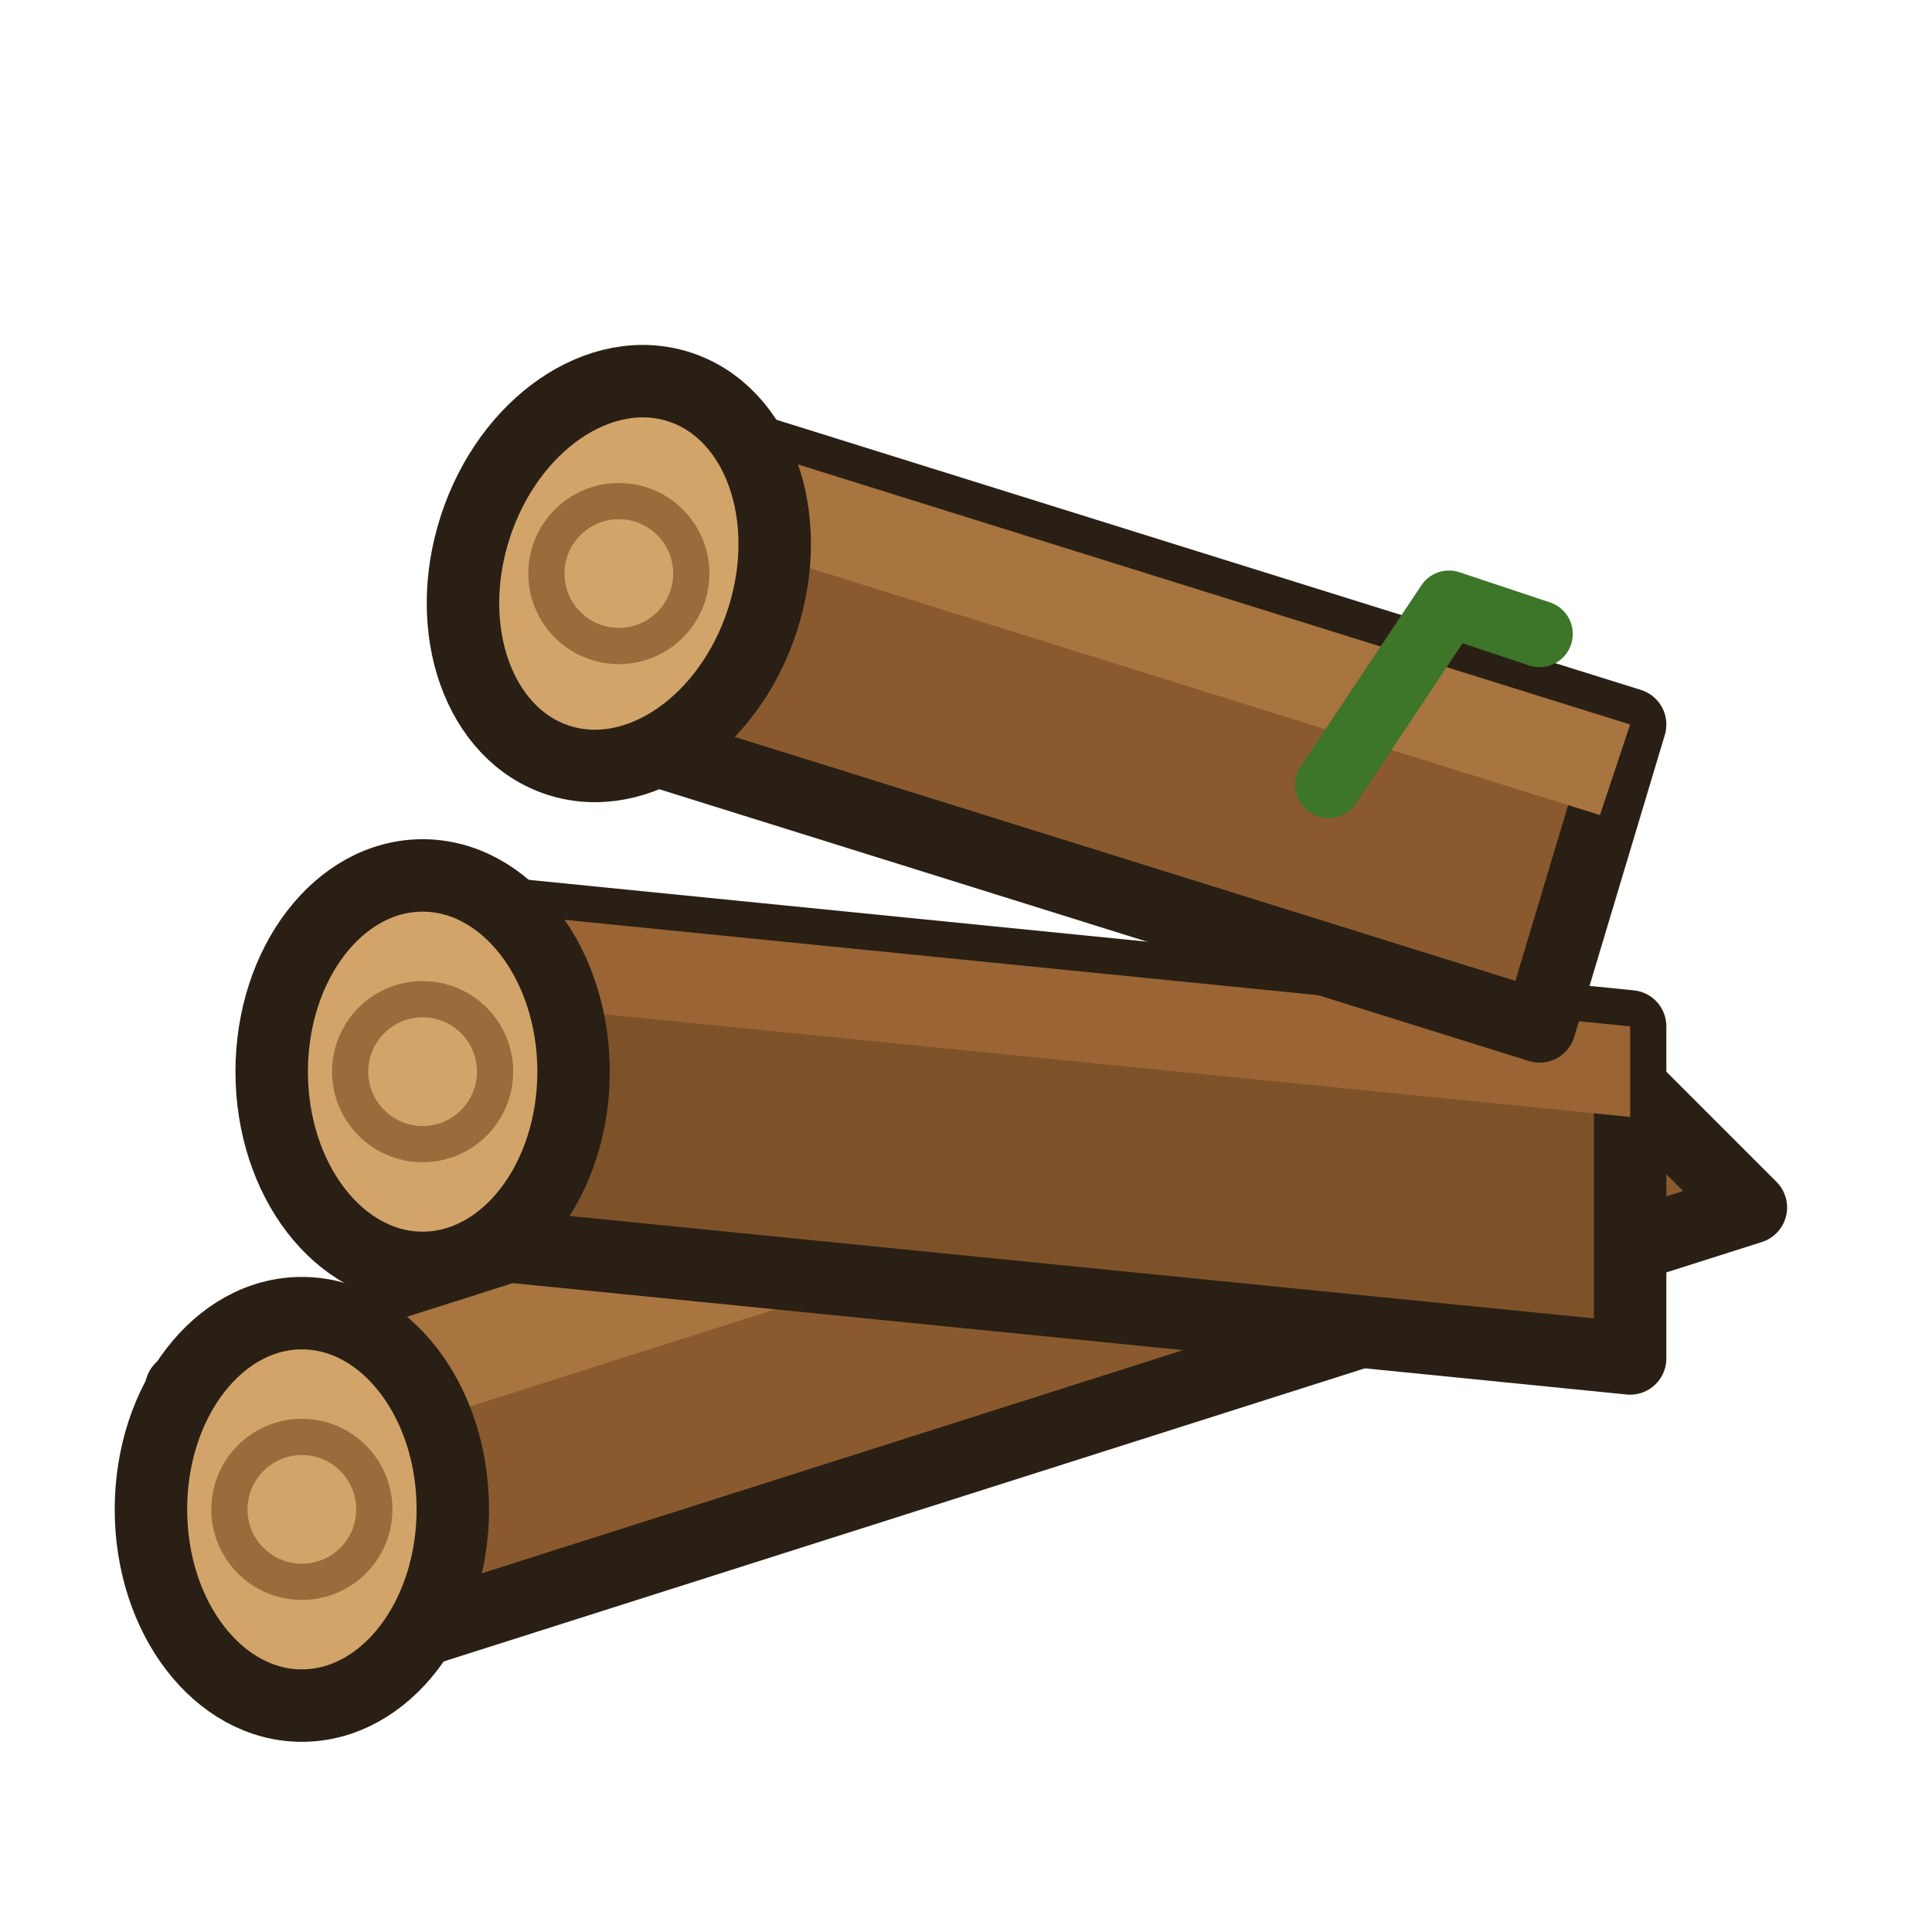
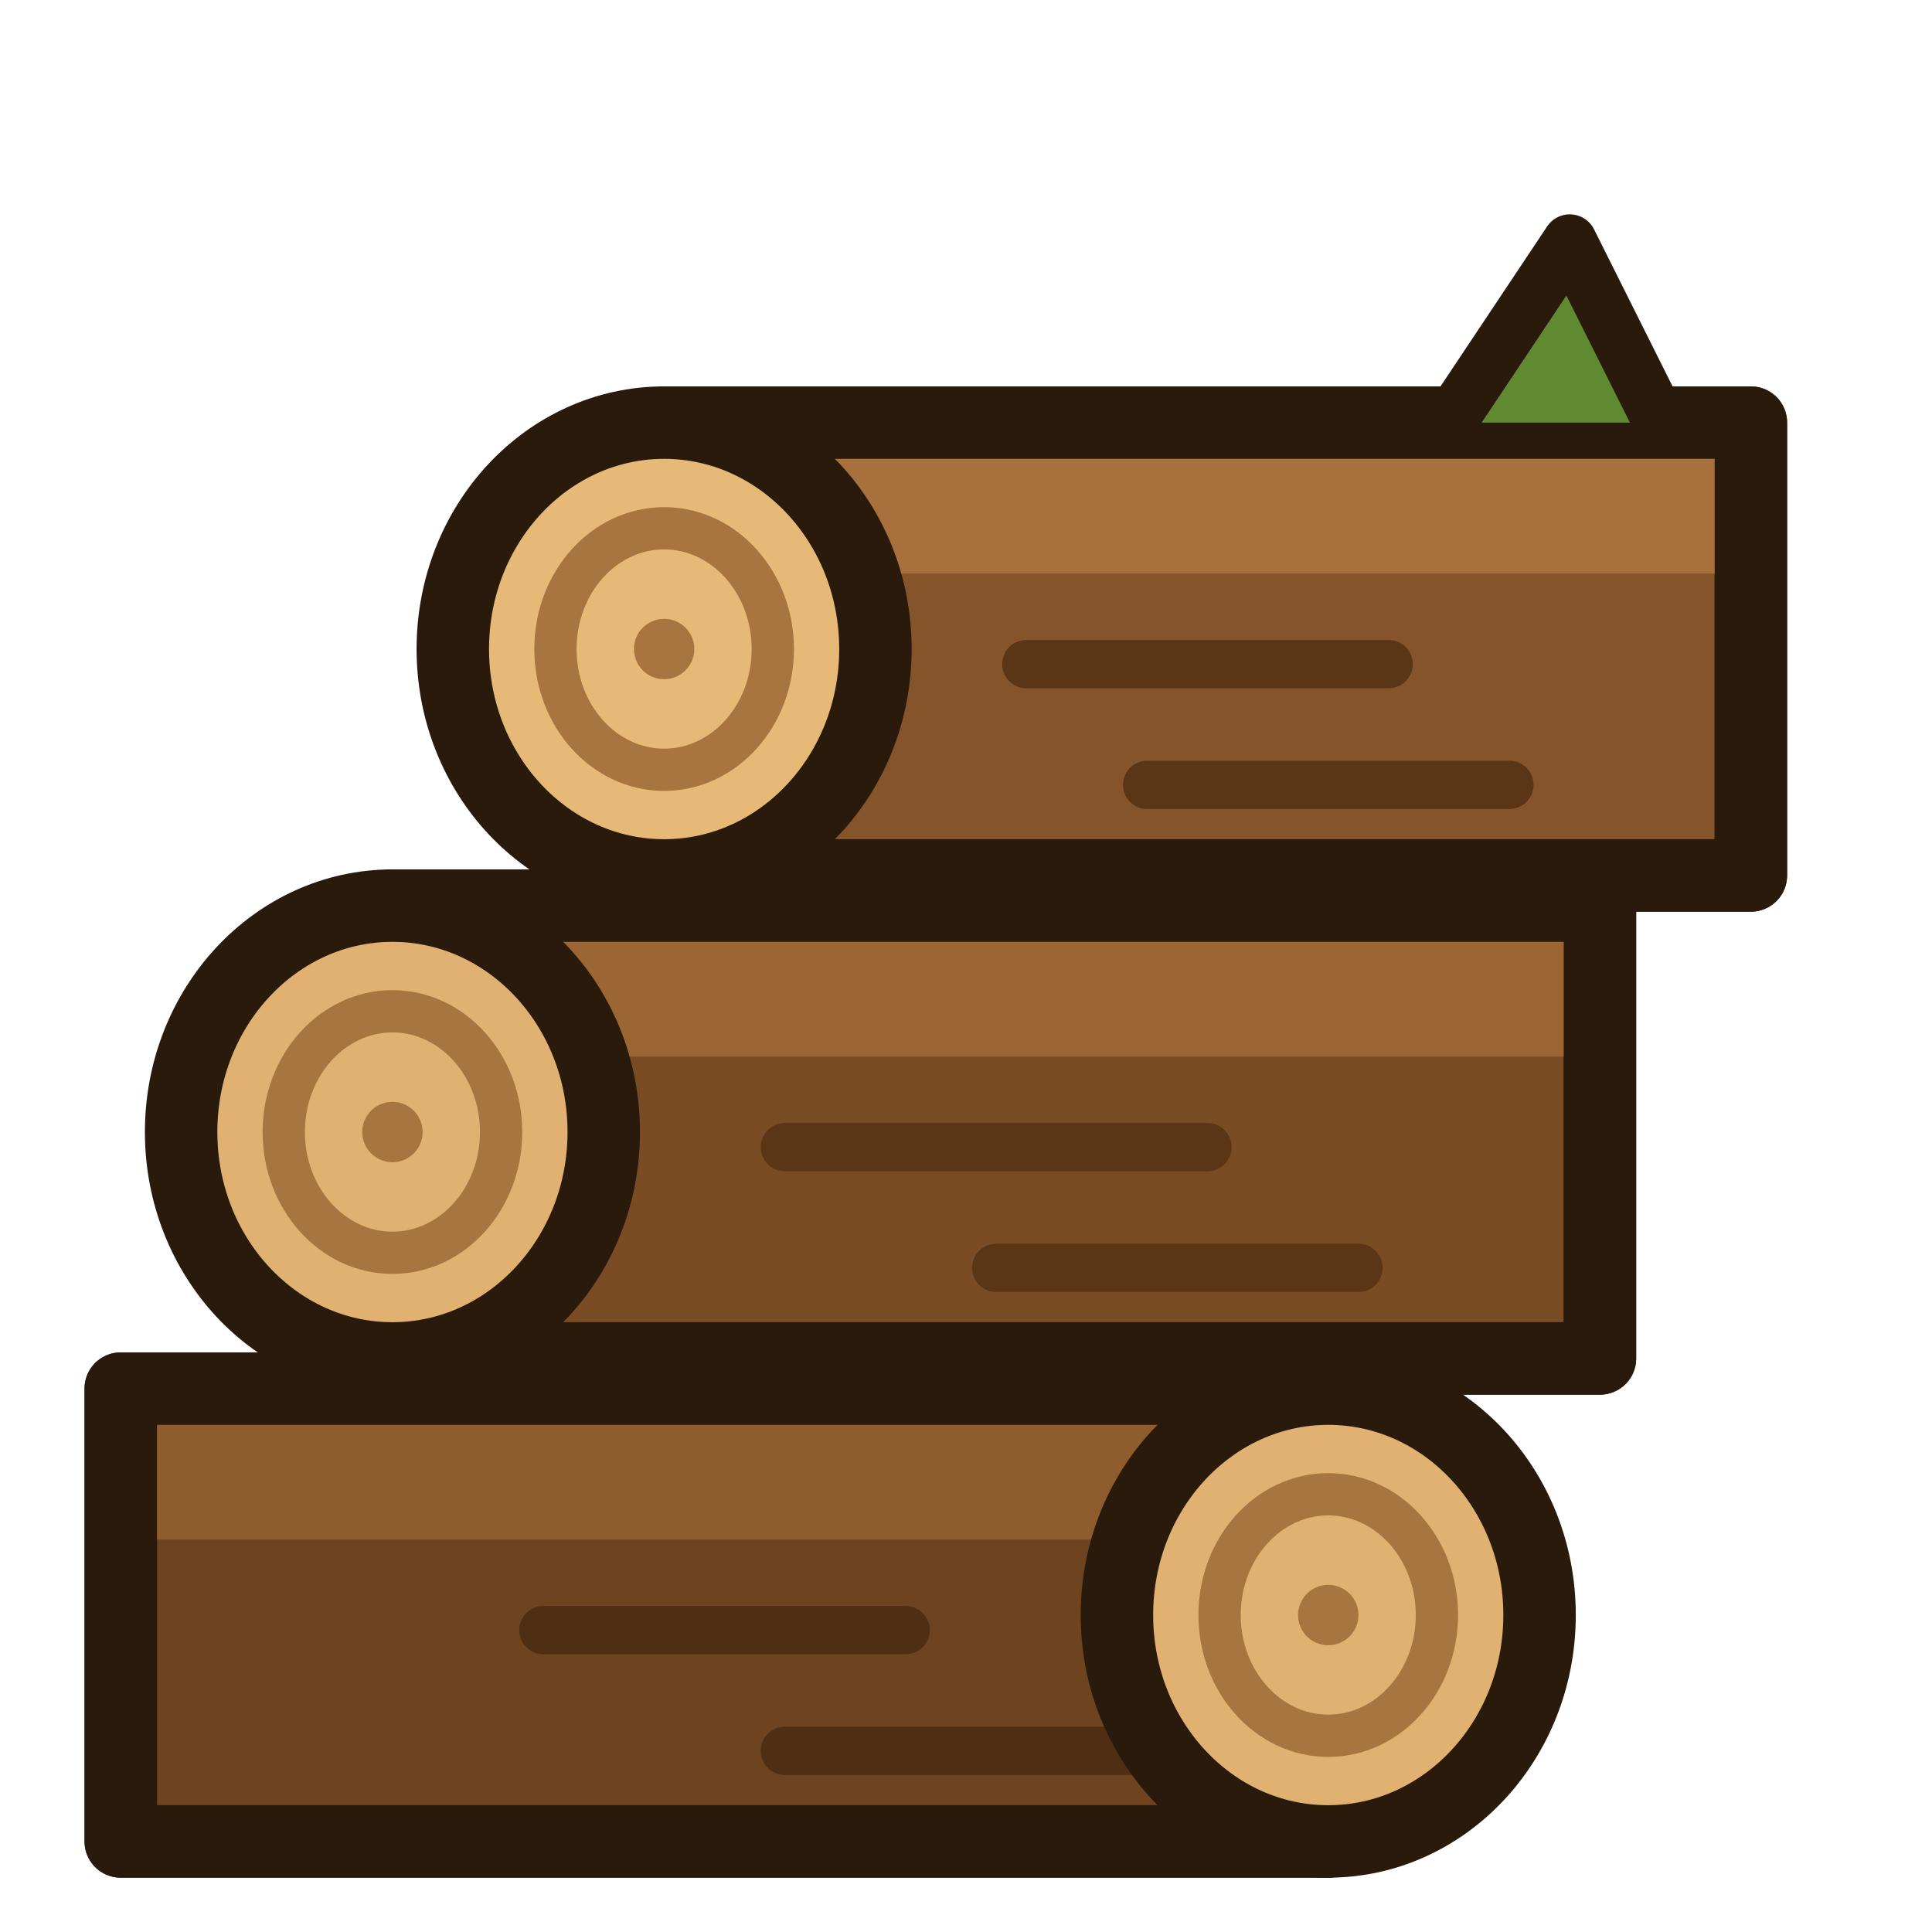
<svg xmlns="http://www.w3.org/2000/svg" width="64" height="64" viewBox="0 0 64 64">
-   <g stroke="#2a1f14" stroke-width="2.4" stroke-linejoin="round" stroke-linecap="round">
-     <path d="M6 46l44-14 8 8-44 14z" fill="#8a5a2e" />
-     <path d="M6 46l44-14 2 3-44 14z" fill="#a8743f" stroke="none" />
-     <ellipse cx="10" cy="50" rx="5" ry="6.5" fill="#d2a46a" />
-     <circle cx="10" cy="50" r="2.4" fill="none" stroke="#9a6c3c" stroke-width="1.2" />
-     <path d="M14 30l40 4 0 11-40-4z" fill="#7d5229" />
-     <path d="M14 30l40 4v3l-40-4z" fill="#9a6435" stroke="none" />
-     <ellipse cx="14" cy="35.5" rx="5" ry="6.5" fill="#d2a46a" />
-     <circle cx="14" cy="35.5" r="2.4" fill="none" stroke="#9a6c3c" stroke-width="1.2" />
-     <path d="M22 14l32 10-3 10-32-10z" fill="#8a5a2e" />
-     <path d="M22 14l32 10-1 3-32-10z" fill="#a8743f" stroke="none" />
-     <ellipse cx="20.5" cy="19" rx="5" ry="6.5" transform="rotate(18 20.5 19)" fill="#d2a46a" />
-     <circle cx="20.5" cy="19" r="2.4" fill="none" stroke="#9a6c3c" stroke-width="1.2" />
-     <path d="M44 26l4-6 3 1" fill="none" stroke="#3d7529" stroke-width="2.2" />
+   <g stroke="#2a1a0c" stroke-width="2.4" stroke-linejoin="round" stroke-linecap="round">
+     <path d="M13 30h40v15H13z" fill="#7a4c24" />
+     <path d="M13 31h40v4H13z" fill="#9b6634" stroke="none" />
+     <path d="M13 30h40v15H13z" fill="none" />
+     <path d="M26 38h14M33 42h12" stroke="#5a3617" stroke-width="1.6" />
+     <ellipse cx="13" cy="37.5" rx="7" ry="7.5" fill="#e0b170" />
+     <ellipse cx="13" cy="37.5" rx="3.6" ry="4" fill="none" stroke="#a87440" stroke-width="1.4" />
+     <circle cx="13" cy="37.5" r="1" fill="#a87440" stroke="none" />
+     <path d="M4 46h40v15H4z" fill="#6e4320" />
+     <path d="M4 47h40v4H4z" fill="#8f5c2e" stroke="none" />
+     <path d="M4 46h40v15H4z" fill="none" />
+     <path d="M18 54h12M26 58h12" stroke="#4e2f13" stroke-width="1.6" />
+     <ellipse cx="44" cy="53.5" rx="7" ry="7.5" fill="#e0b170" />
+     <ellipse cx="44" cy="53.5" rx="3.6" ry="4" fill="none" stroke="#a87440" stroke-width="1.4" />
+     <circle cx="44" cy="53.5" r="1" fill="#a87440" stroke="none" />
+     <path d="M22 14h36v15H22z" fill="#86542a" />
+     <path d="M22 15h36v4H22z" fill="#a8703c" stroke="none" />
+     <path d="M22 14h36v15H22z" fill="none" />
+     <path d="M34 22h12M38 26h12" stroke="#5a3617" stroke-width="1.6" />
+     <ellipse cx="22" cy="21.5" rx="7" ry="7.5" fill="#e6b977" />
+     <ellipse cx="22" cy="21.5" rx="3.6" ry="4" fill="none" stroke="#a87440" stroke-width="1.4" />
+     <circle cx="22" cy="21.5" r="1" fill="#a87440" stroke="none" />
+     <path d="M48 14l4-6 3 6" fill="#5f8a32" stroke-width="1.8" />
  </g>
</svg>
